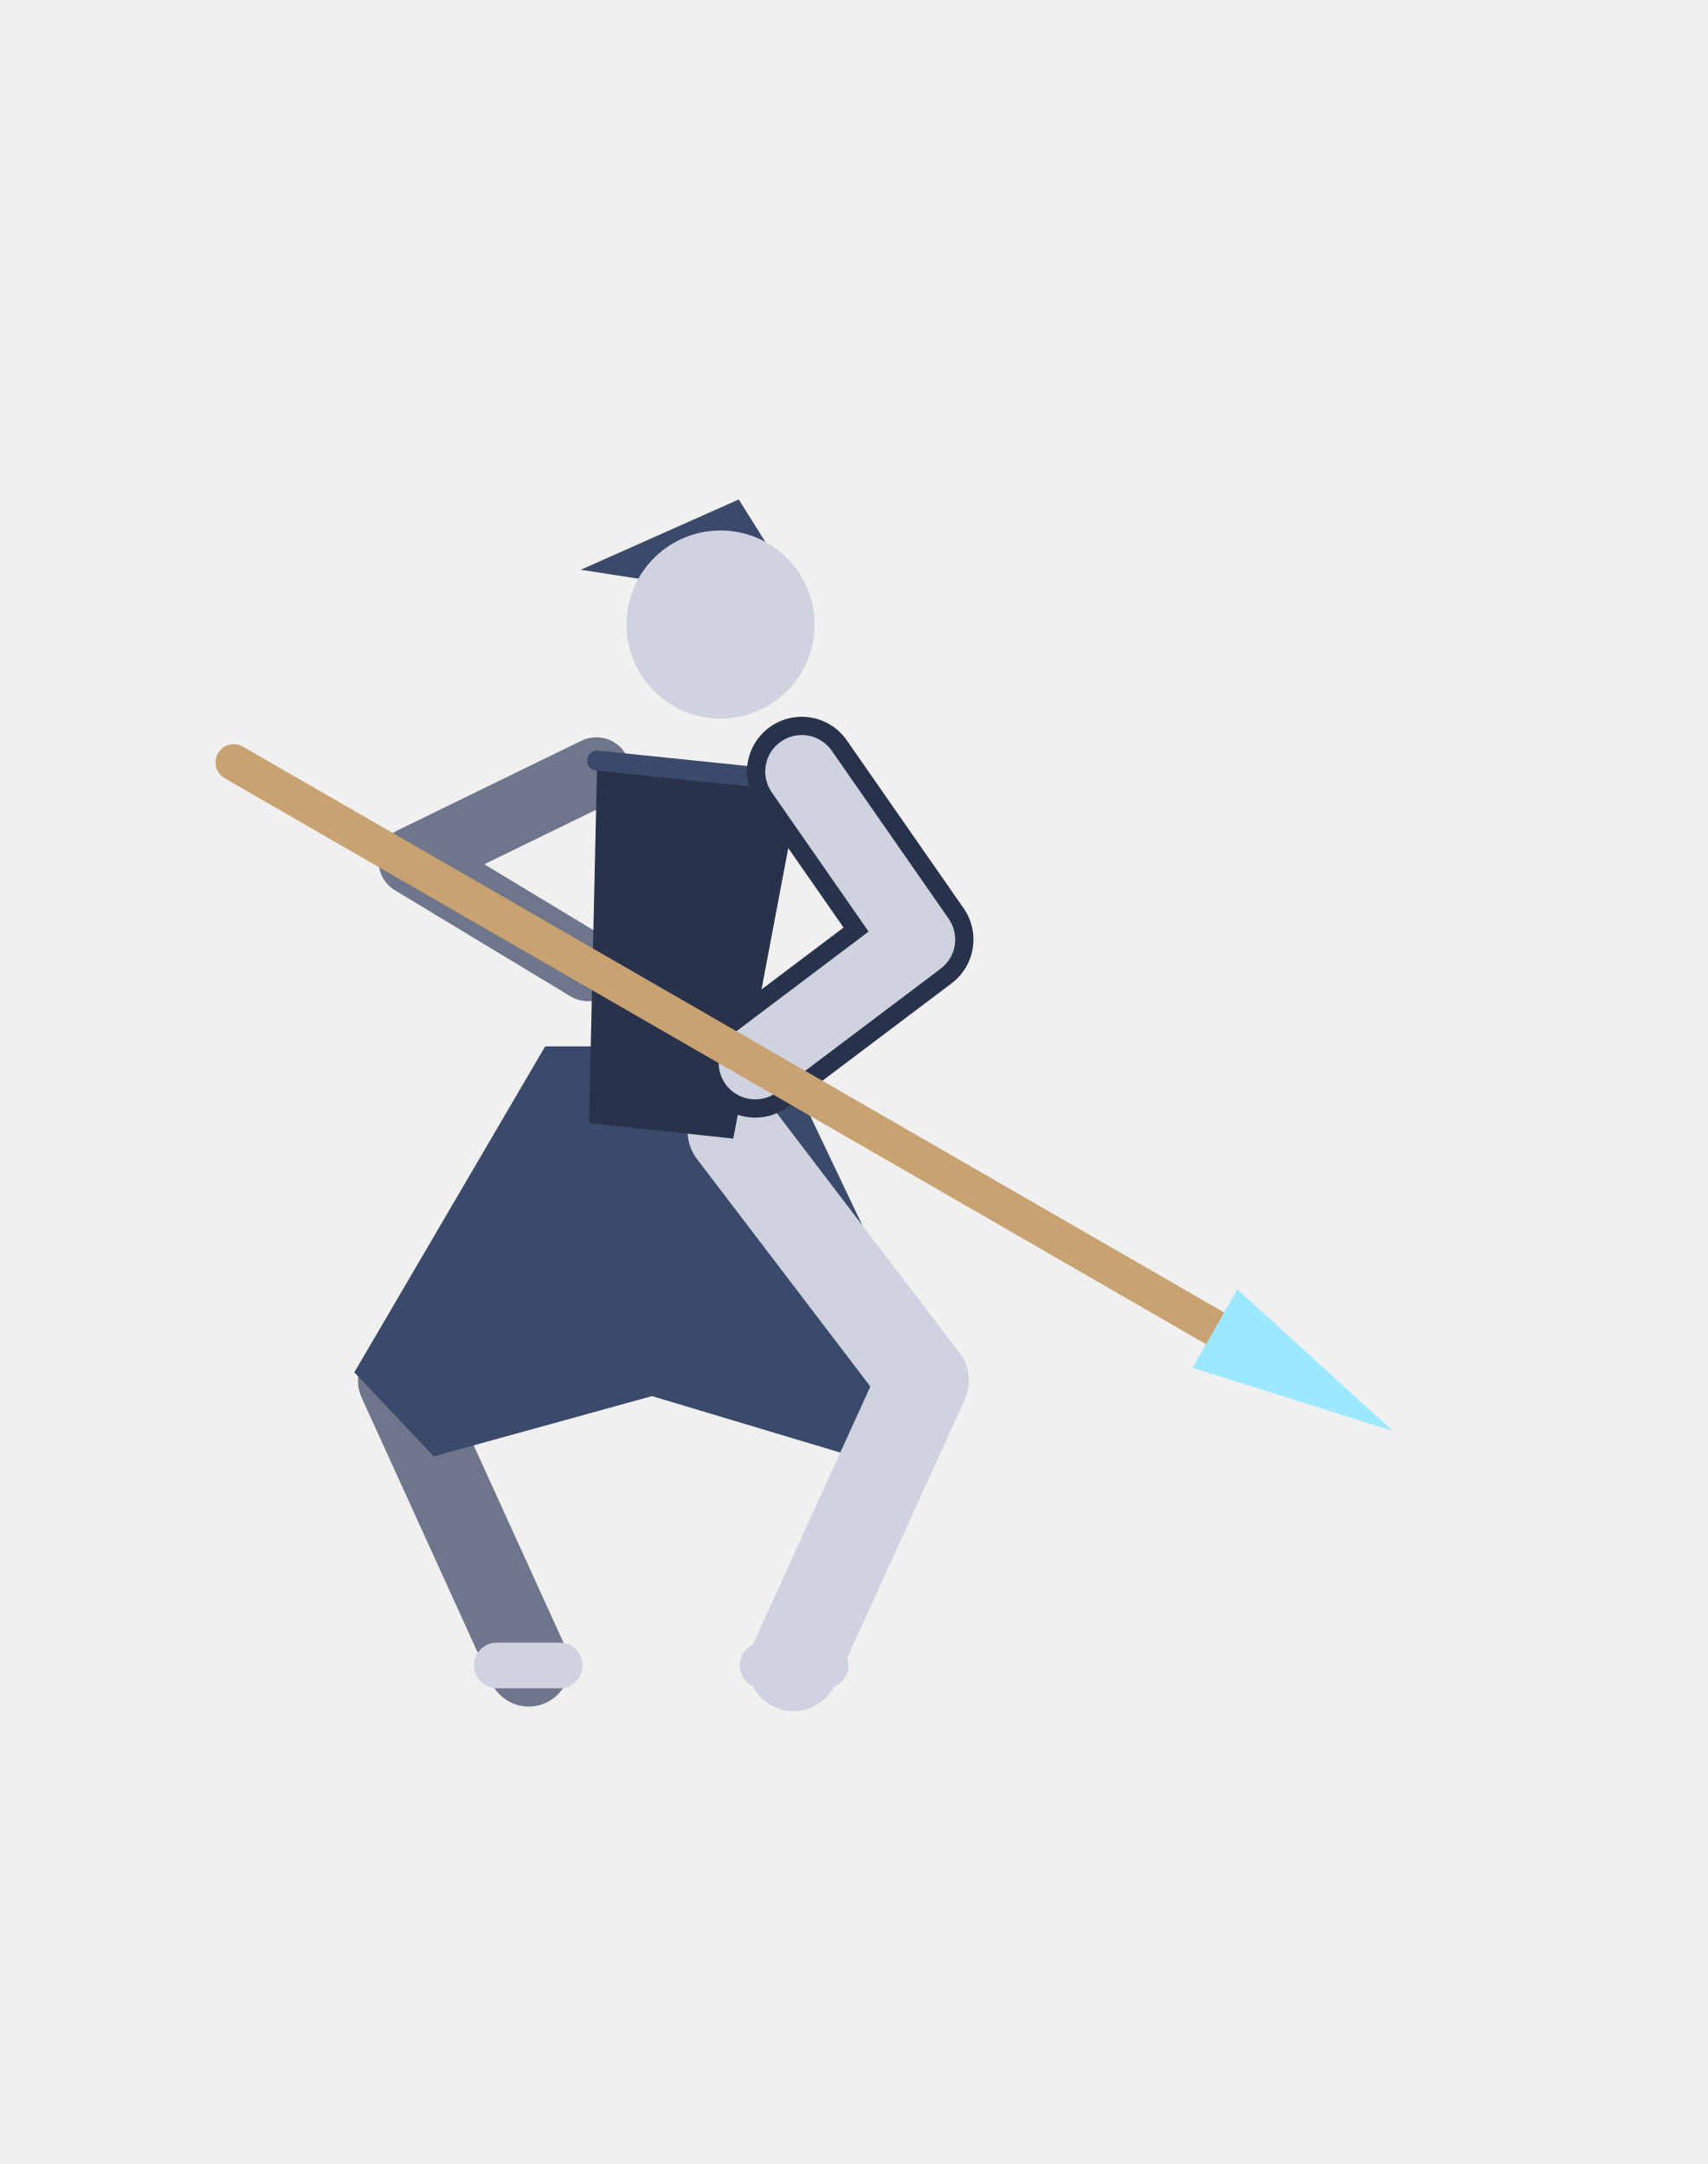
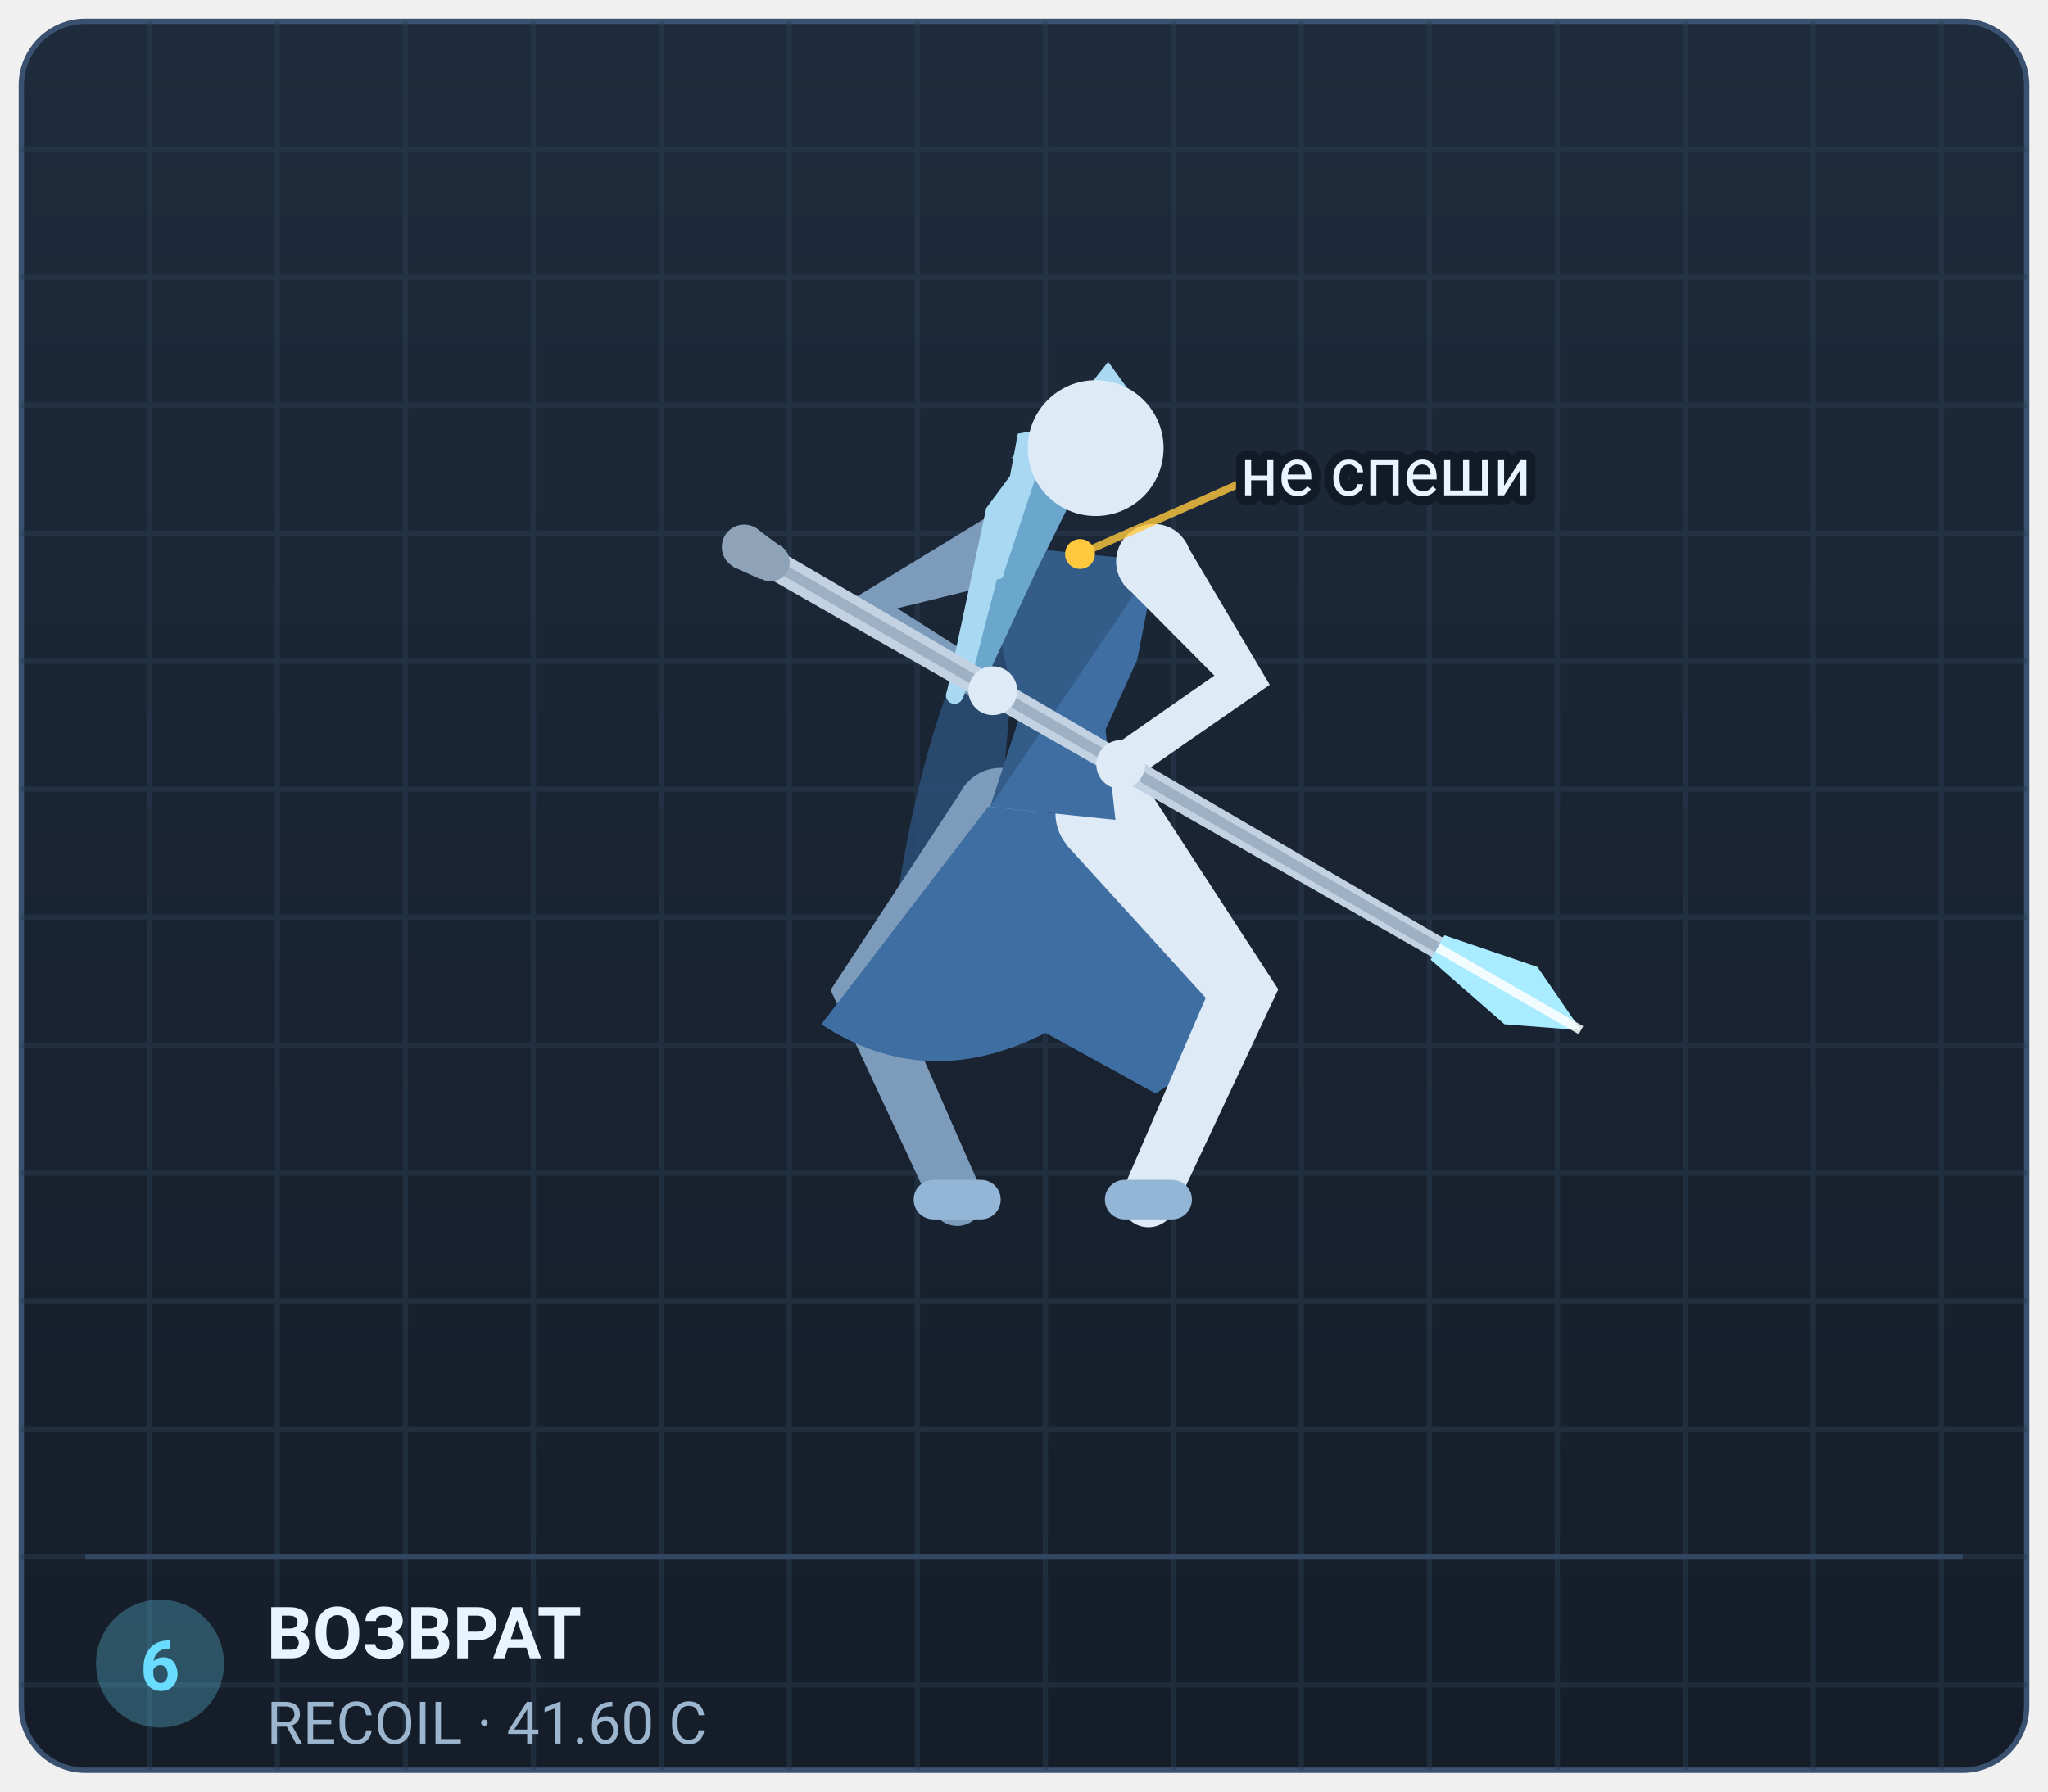
- <svg xmlns="http://www.w3.org/2000/svg" viewBox="53 5 187 237" role="img" width="100%" preserveAspectRatio="xMidYMid meet">
-   <polyline points="110.9,187.4 96.7,156.2 117.5,128.9" fill="none" stroke="#6f768c" stroke-width="9.0" stroke-linecap="round" stroke-linejoin="round" />
-   <polyline points="118.3,89.5 98.2,99.3 117.4,110.9" fill="none" stroke="#6f768c" stroke-width="7.5" stroke-linecap="round" stroke-linejoin="round" />
-   <polygon points="112.7,119.6 91.8,155.3 100.5,164.5 124.4,157.9 146.4,164.5 155.1,155.3 138.1,119.6" fill="#3b4a6b" />
-   <polyline points="139.9,187.4 154.1,156.2 133.3,128.9" fill="none" stroke="#cfd3e0" stroke-width="10.0" stroke-linecap="round" stroke-linejoin="round" />
-   <polygon points="118.4,88.3 140.7,90.6 133.3,129.7 117.5,128.0" fill="#28324a" />
-   <polyline points="118.4,88.3 140.7,90.6" fill="none" stroke="#3b4a6b" stroke-width="2.2" stroke-linecap="round" />
-   <polygon points="116.6,67.4 133.9,59.7 141.1,71.2" fill="#3b4a6b" />
-   <circle cx="131.9" cy="73.4" r="10.3" fill="#cfd3e0" />
-   <polyline points="140.8,89.5 153.6,107.9 135.7,121.4" fill="none" stroke="#28324a" stroke-width="12.0" stroke-linecap="round" stroke-linejoin="round" />
-   <polyline points="140.8,89.5 153.6,107.9 135.7,121.4" fill="none" stroke="#cfd3e0" stroke-width="8.0" stroke-linecap="round" stroke-linejoin="round" />
-   <line x1="78.6" y1="88.5" x2="186.1" y2="150.5" stroke="#c8a271" stroke-width="4.0" stroke-linecap="round" />
-   <polygon points="205.5,161.7 188.5,146.2 183.6,154.8" fill="#9be8ff" />
-   <rect x="104.9" y="184.9" width="11.9" height="5" rx="2.5" fill="#cfd3e0" />
-   <rect x="134.0" y="184.9" width="11.9" height="5" rx="2.5" fill="#cfd3e0" />
+ <svg xmlns="http://www.w3.org/2000/svg" viewBox="0 0 384 336" width="100%" preserveAspectRatio="xMidYMid meet" role="img">
+   <defs>
+     <linearGradient id="g41201" x1="0" y1="0" x2="0" y2="1">
+       <stop offset="0" stop-color="#1e2b3c" />
+       <stop offset="1" stop-color="#151d29" />
+     </linearGradient>
+     <clipPath id="cg41201">
+       <rect x="4" y="4" width="376" height="328" rx="12" />
+     </clipPath>
+   </defs>
+   <rect x="4" y="4" width="376" height="328" rx="12" fill="url(#g41201)" stroke="#3a5170" />
+   <g clip-path="url(#cg41201)" stroke="#2b3d52" stroke-width="1" opacity="0.45">
+     <line x1="28" y1="4" x2="28" y2="332" />
+     <line x1="52" y1="4" x2="52" y2="332" />
+     <line x1="76" y1="4" x2="76" y2="332" />
+     <line x1="100" y1="4" x2="100" y2="332" />
+     <line x1="124" y1="4" x2="124" y2="332" />
+     <line x1="148" y1="4" x2="148" y2="332" />
+     <line x1="172" y1="4" x2="172" y2="332" />
+     <line x1="196" y1="4" x2="196" y2="332" />
+     <line x1="220" y1="4" x2="220" y2="332" />
+     <line x1="244" y1="4" x2="244" y2="332" />
+     <line x1="268" y1="4" x2="268" y2="332" />
+     <line x1="292" y1="4" x2="292" y2="332" />
+     <line x1="316" y1="4" x2="316" y2="332" />
+     <line x1="340" y1="4" x2="340" y2="332" />
+     <line x1="364" y1="4" x2="364" y2="332" />
+     <line x1="4" y1="28" x2="380" y2="28" />
+     <line x1="4" y1="52" x2="380" y2="52" />
+     <line x1="4" y1="76" x2="380" y2="76" />
+     <line x1="4" y1="100" x2="380" y2="100" />
+     <line x1="4" y1="124" x2="380" y2="124" />
+     <line x1="4" y1="148" x2="380" y2="148" />
+     <line x1="4" y1="172" x2="380" y2="172" />
+     <line x1="4" y1="196" x2="380" y2="196" />
+     <line x1="4" y1="220" x2="380" y2="220" />
+     <line x1="4" y1="244" x2="380" y2="244" />
+     <line x1="4" y1="268" x2="380" y2="268" />
+     <line x1="4" y1="292" x2="380" y2="292" />
+     <line x1="4" y1="316" x2="380" y2="316" />
+   </g>
+   <g transform="translate(197.40,224.98) scale(1.2363)">
+     <path d="M -4.3 -98.9 Q -21.2 -77.7 -25.5 -29.5 L -7.9 -59.4 Z" fill="#2a4d75" opacity="0.85" />
+     <polygon points="-18.1,1.6 -33.7,-31.8 -13.4,-62.7 -2.5,-54.4 -23.7,-30.7 -10.9,-1.6" fill="#7d9cbb" opacity="1.00" />
+     <circle cx="-14.5" cy="-0.0" r="4.0" fill="#7d9cbb" />
+     <circle cx="-7.9" cy="-58.6" r="6.9" fill="#7d9cbb" />
+     <polygon points="-4.9,-94.3 -23.6,-89.7 -7.6,-79.5 -10.7,-74.9 -31.5,-90.4 -9.2,-104.0" fill="#7d9cbb" opacity="1.00" />
+     <circle cx="-7.0" cy="-99.1" r="5.3" fill="#7d9cbb" />
+     <circle cx="-9.1" cy="-77.2" r="2.8" fill="#7d9cbb" />
+     <path d="M -9.8 -59.6 L -35.1 -26.6 Q -19.2 -16.1 -1.1 -25.3 Q -1.1 -25.3 15.6 -16.1 Q 15.6 -16.1 31.5 -26.6 L 9.8 -57.6 Z" fill="#3f6fa2" />
+     <polygon points="10.7,-1.7 23.2,-30.6 1.9,-54.0 13.9,-63.1 34.2,-31.9 18.4,1.7" fill="#dfeaf7" opacity="1.00" />
+     <circle cx="14.5" cy="-0.0" r="4.2" fill="#dfeaf7" />
+     <circle cx="7.9" cy="-58.6" r="7.5" fill="#dfeaf7" />
+     <polygon points="15.7,-96.8 12.8,-81.9 8.0,-71.3 9.5,-57.6 -9.5,-59.6 -5.2,-72.7 -7.7,-84.1 -7.5,-99.2" fill="#3f6fa2" />
+     <polygon points="-9.5,-59.6 -5.2,-72.7 -7.7,-84.1 -7.5,-99.2 15.7,-96.8" fill="#2a4d75" opacity="0.55" />
+     <polygon points="6.5,-111.4 -3.6,-101.8 -13.6,-76.2 -16.1,-76.9 -10.1,-104.9 -0.6,-117.7" fill="#a8d8f2" opacity="1.00" />
+     <circle cx="2.9" cy="-114.6" r="4.8" fill="#a8d8f2" />
+     <circle cx="-14.9" cy="-76.5" r="1.3" fill="#a8d8f2" />
+     <polygon points="6.3,-113.1 -2.3,-95.8 -10.3,-78.6 -12.3,-79.3 -7.5,-97.9 -0.4,-116.1" fill="#6ba7cd" opacity="1.00" />
+     <circle cx="2.9" cy="-114.6" r="3.7" fill="#6ba7cd" />
+     <circle cx="-11.3" cy="-78.9" r="1.0" fill="#6ba7cd" />
+     <polygon points="2.7,-111.4 -1.2,-113.8 -7.5,-94.8 -9.2,-95.2 -5.3,-116.2 3.2,-117.7" fill="#a8d8f2" opacity="1.00" />
+     <circle cx="2.9" cy="-114.6" r="3.2" fill="#a8d8f2" />
+     <circle cx="-8.3" cy="-95.0" r="0.9" fill="#a8d8f2" />
+     <polygon points="8.4,-127.1 16.7,-115.6 -6.3,-112.5 5.0,-122.8" fill="#a8d8f2" />
+     <circle cx="6.5" cy="-114.0" r="10.3" fill="#dfeaf7" />
+     <polygon points="19.8,-100.2 32.9,-78.1 12.0,-63.6 8.6,-68.4 24.5,-79.5 10.7,-93.4" fill="#dfeaf7" opacity="1.00" />
+     <circle cx="15.3" cy="-96.8" r="5.7" fill="#dfeaf7" />
+     <circle cx="10.3" cy="-66.0" r="2.9" fill="#dfeaf7" />
+     <polygon points="-45.7,-100.9 59.2,-39.7 57.5,-36.8 -47.9,-97.0" fill="#c3d2e2" opacity="1.00" />
+     <circle cx="-46.8" cy="-99.0" r="2.2" fill="#c3d2e2" />
+     <circle cx="58.4" cy="-38.2" r="1.7" fill="#c3d2e2" />
+     <line x1="-46.8" y1="-99.0" x2="58.4" y2="-38.2" stroke="#8fa3b8" stroke-width="1.6" opacity="0.7" />
+     <polygon points="-45.1,-101.9 -41.4,-99.2 -44.3,-94.1 -48.5,-96.0" fill="#8fa3b8" opacity="1.00" />
+     <circle cx="-46.8" cy="-99.0" r="3.4" fill="#8fa3b8" />
+     <circle cx="-42.8" cy="-96.7" r="2.9" fill="#8fa3b8" />
+     <polygon points="80.1,-25.7 73.5,-35.3 59.4,-40.1 57.3,-36.4 68.5,-26.6" fill="#a9ecff" />
+     <line x1="58.4" y1="-38.2" x2="80.1" y2="-25.7" stroke="#ffffff" stroke-width="1.4" opacity="0.85" />
+     <circle cx="-9.1" cy="-77.2" r="3.7" fill="#dfeaf7" />
+     <circle cx="10.3" cy="-66.0" r="3.7" fill="#dfeaf7" />
+     <rect x="-21.1" y="-3.0" width="13.2" height="6" rx="3" fill="#93b6d6" />
+     <rect x="7.9" y="-3.0" width="13.2" height="6" rx="3" fill="#93b6d6" />
+   </g>
+   <line x1="202.5" y1="103.9" x2="236.5" y2="88.9" stroke="#ffc83d" stroke-width="1.4" opacity="0.8" />
+   <circle cx="202.5" cy="103.9" r="2.8" fill="#ffc83d" />
+   <text x="232.5" y="92.9" fill="#e8f4ff" font-size="12.5" text-anchor="start" font-family="Segoe UI, Roboto, sans-serif" paint-order="stroke" stroke="#111a26" stroke-width="3.4" stroke-linejoin="round">не спеши</text>
+   <line x1="16" y1="292" x2="368" y2="292" stroke="#3a5170" opacity="0.7" />
+   <circle cx="30" cy="312" r="12" fill="#69dcff" opacity="0.28" />
+   <text x="30" y="317" fill="#69dcff" font-size="13" font-weight="700" text-anchor="middle" font-family="Segoe UI, Roboto, sans-serif">6</text>
+   <text x="50" y="311" fill="#e8f4ff" font-size="13.5" font-weight="700" font-family="Segoe UI, Roboto, sans-serif">ВОЗВРАТ</text>
+   <text x="50" y="327" fill="#9db6cf" font-size="11" font-family="Segoe UI, Roboto, sans-serif">RECOIL · 41.60 С</text>
</svg>
